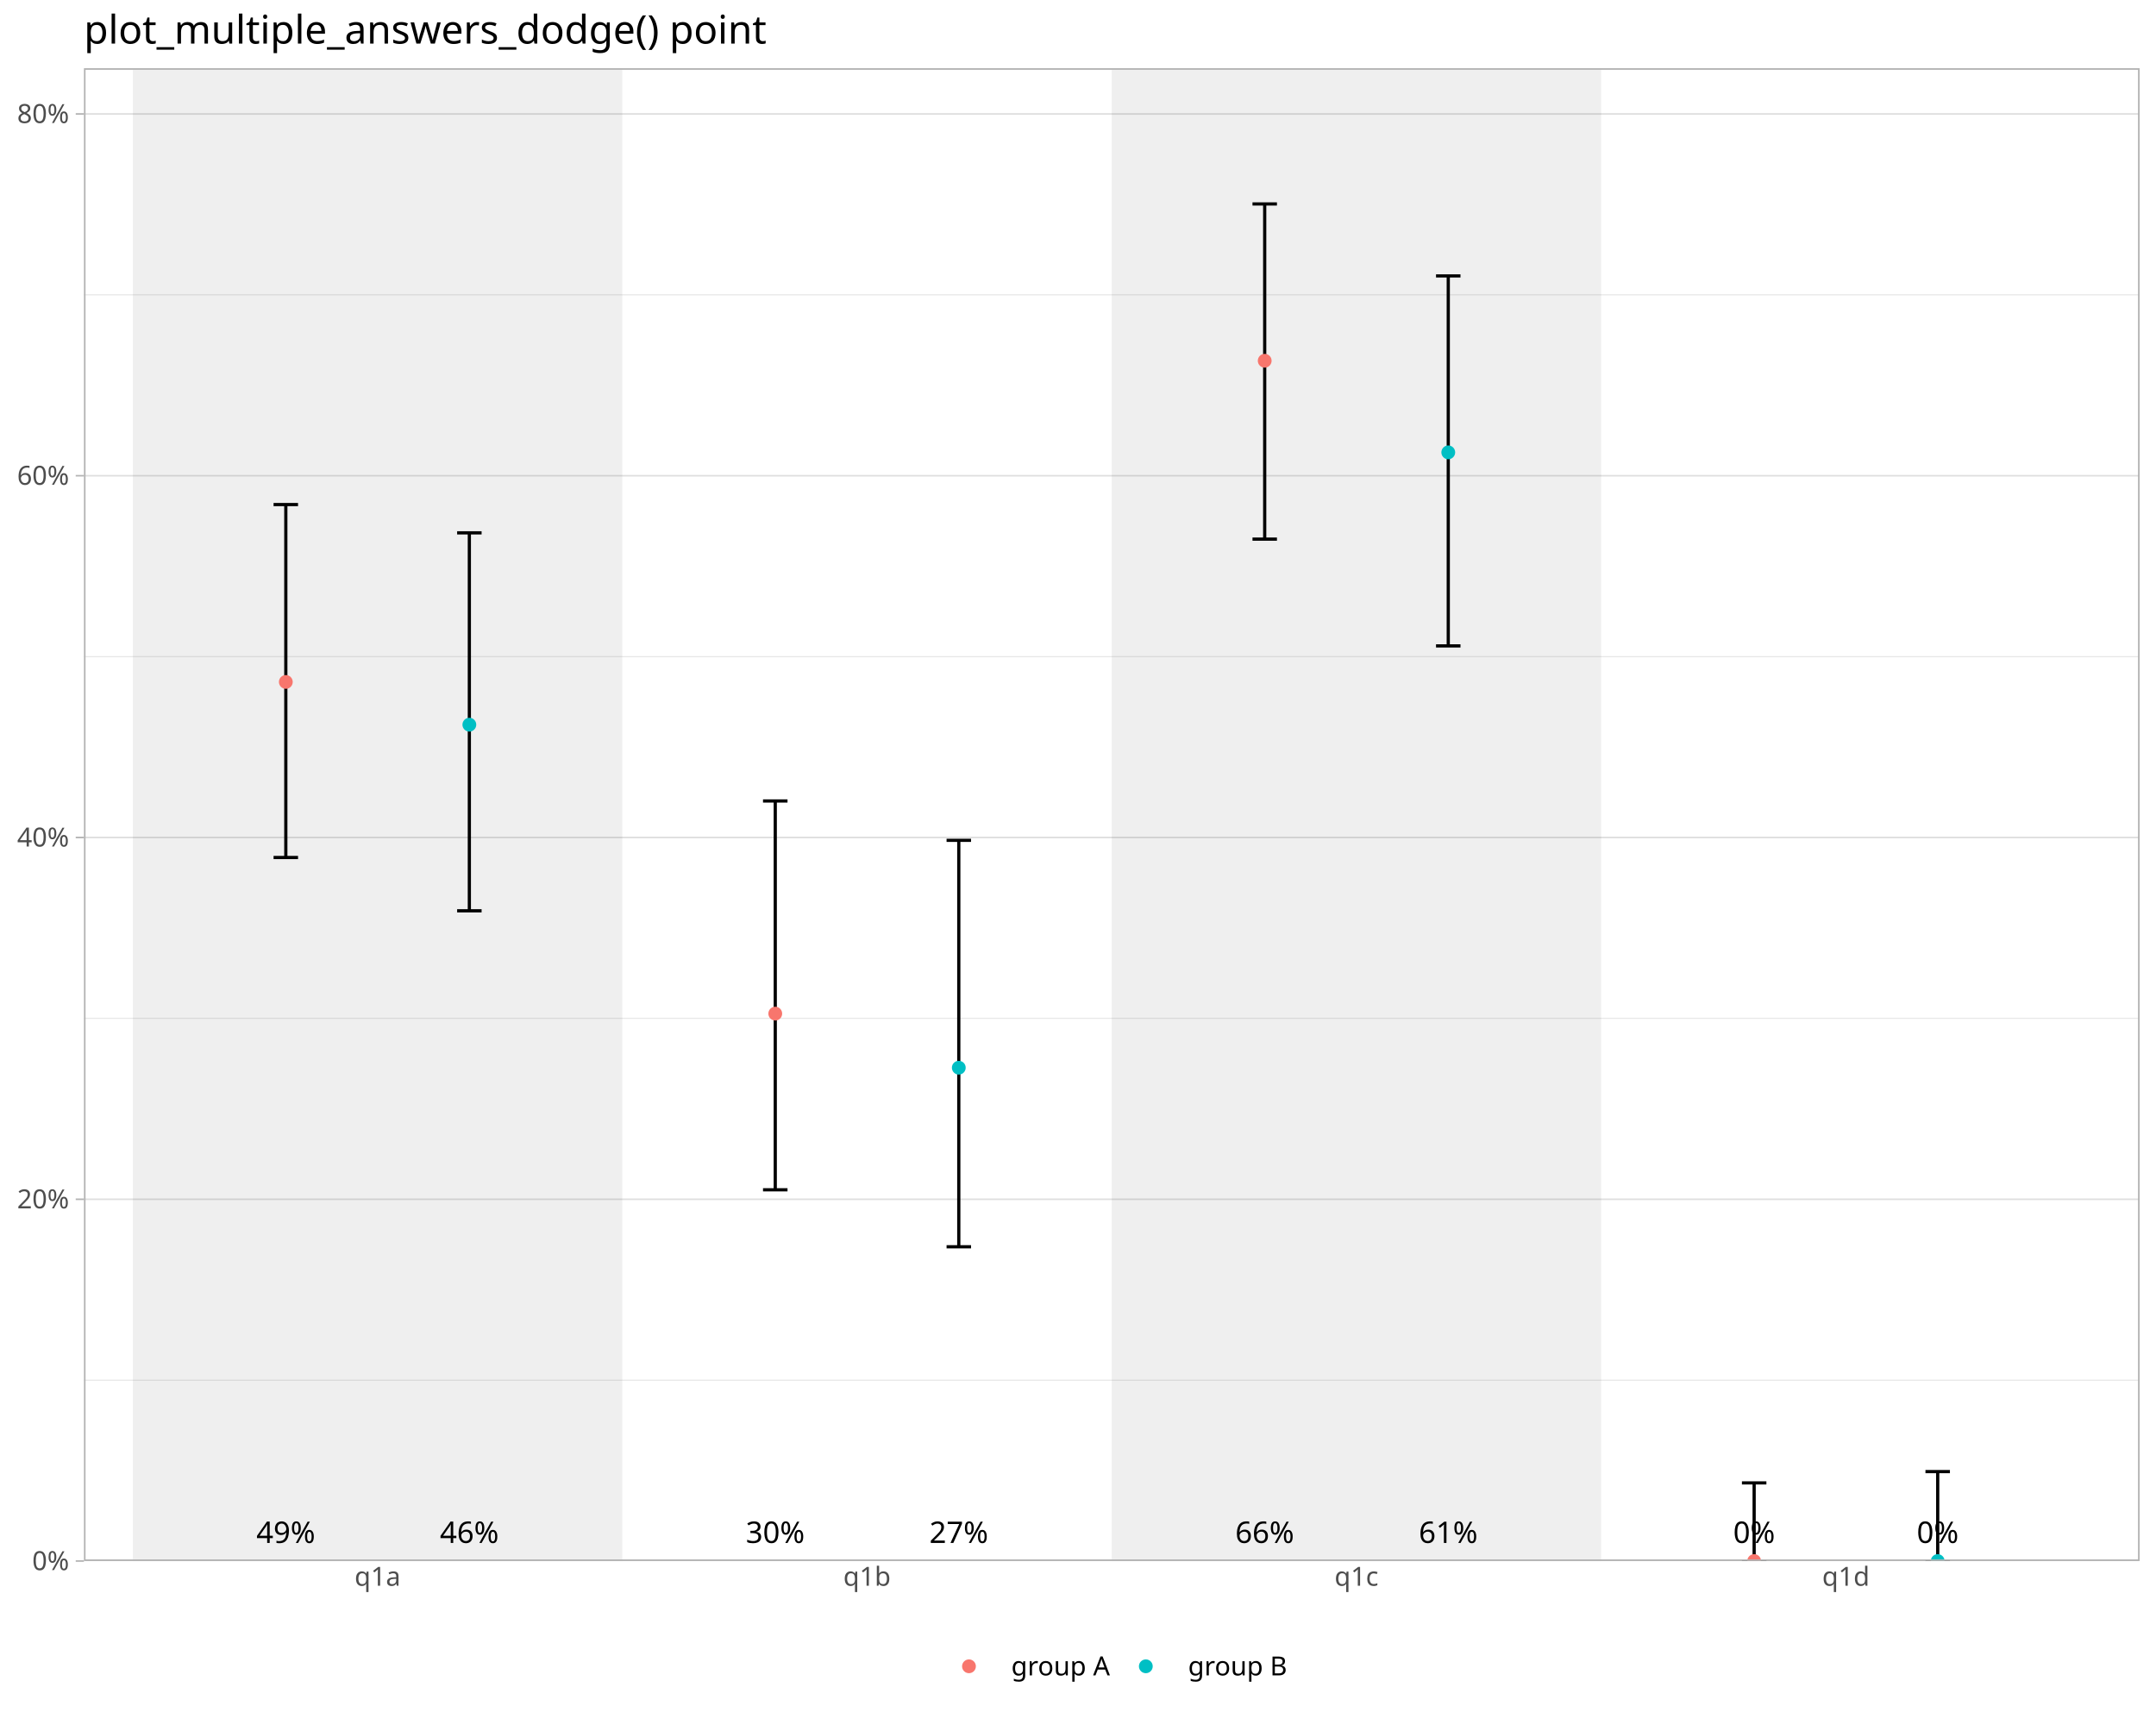
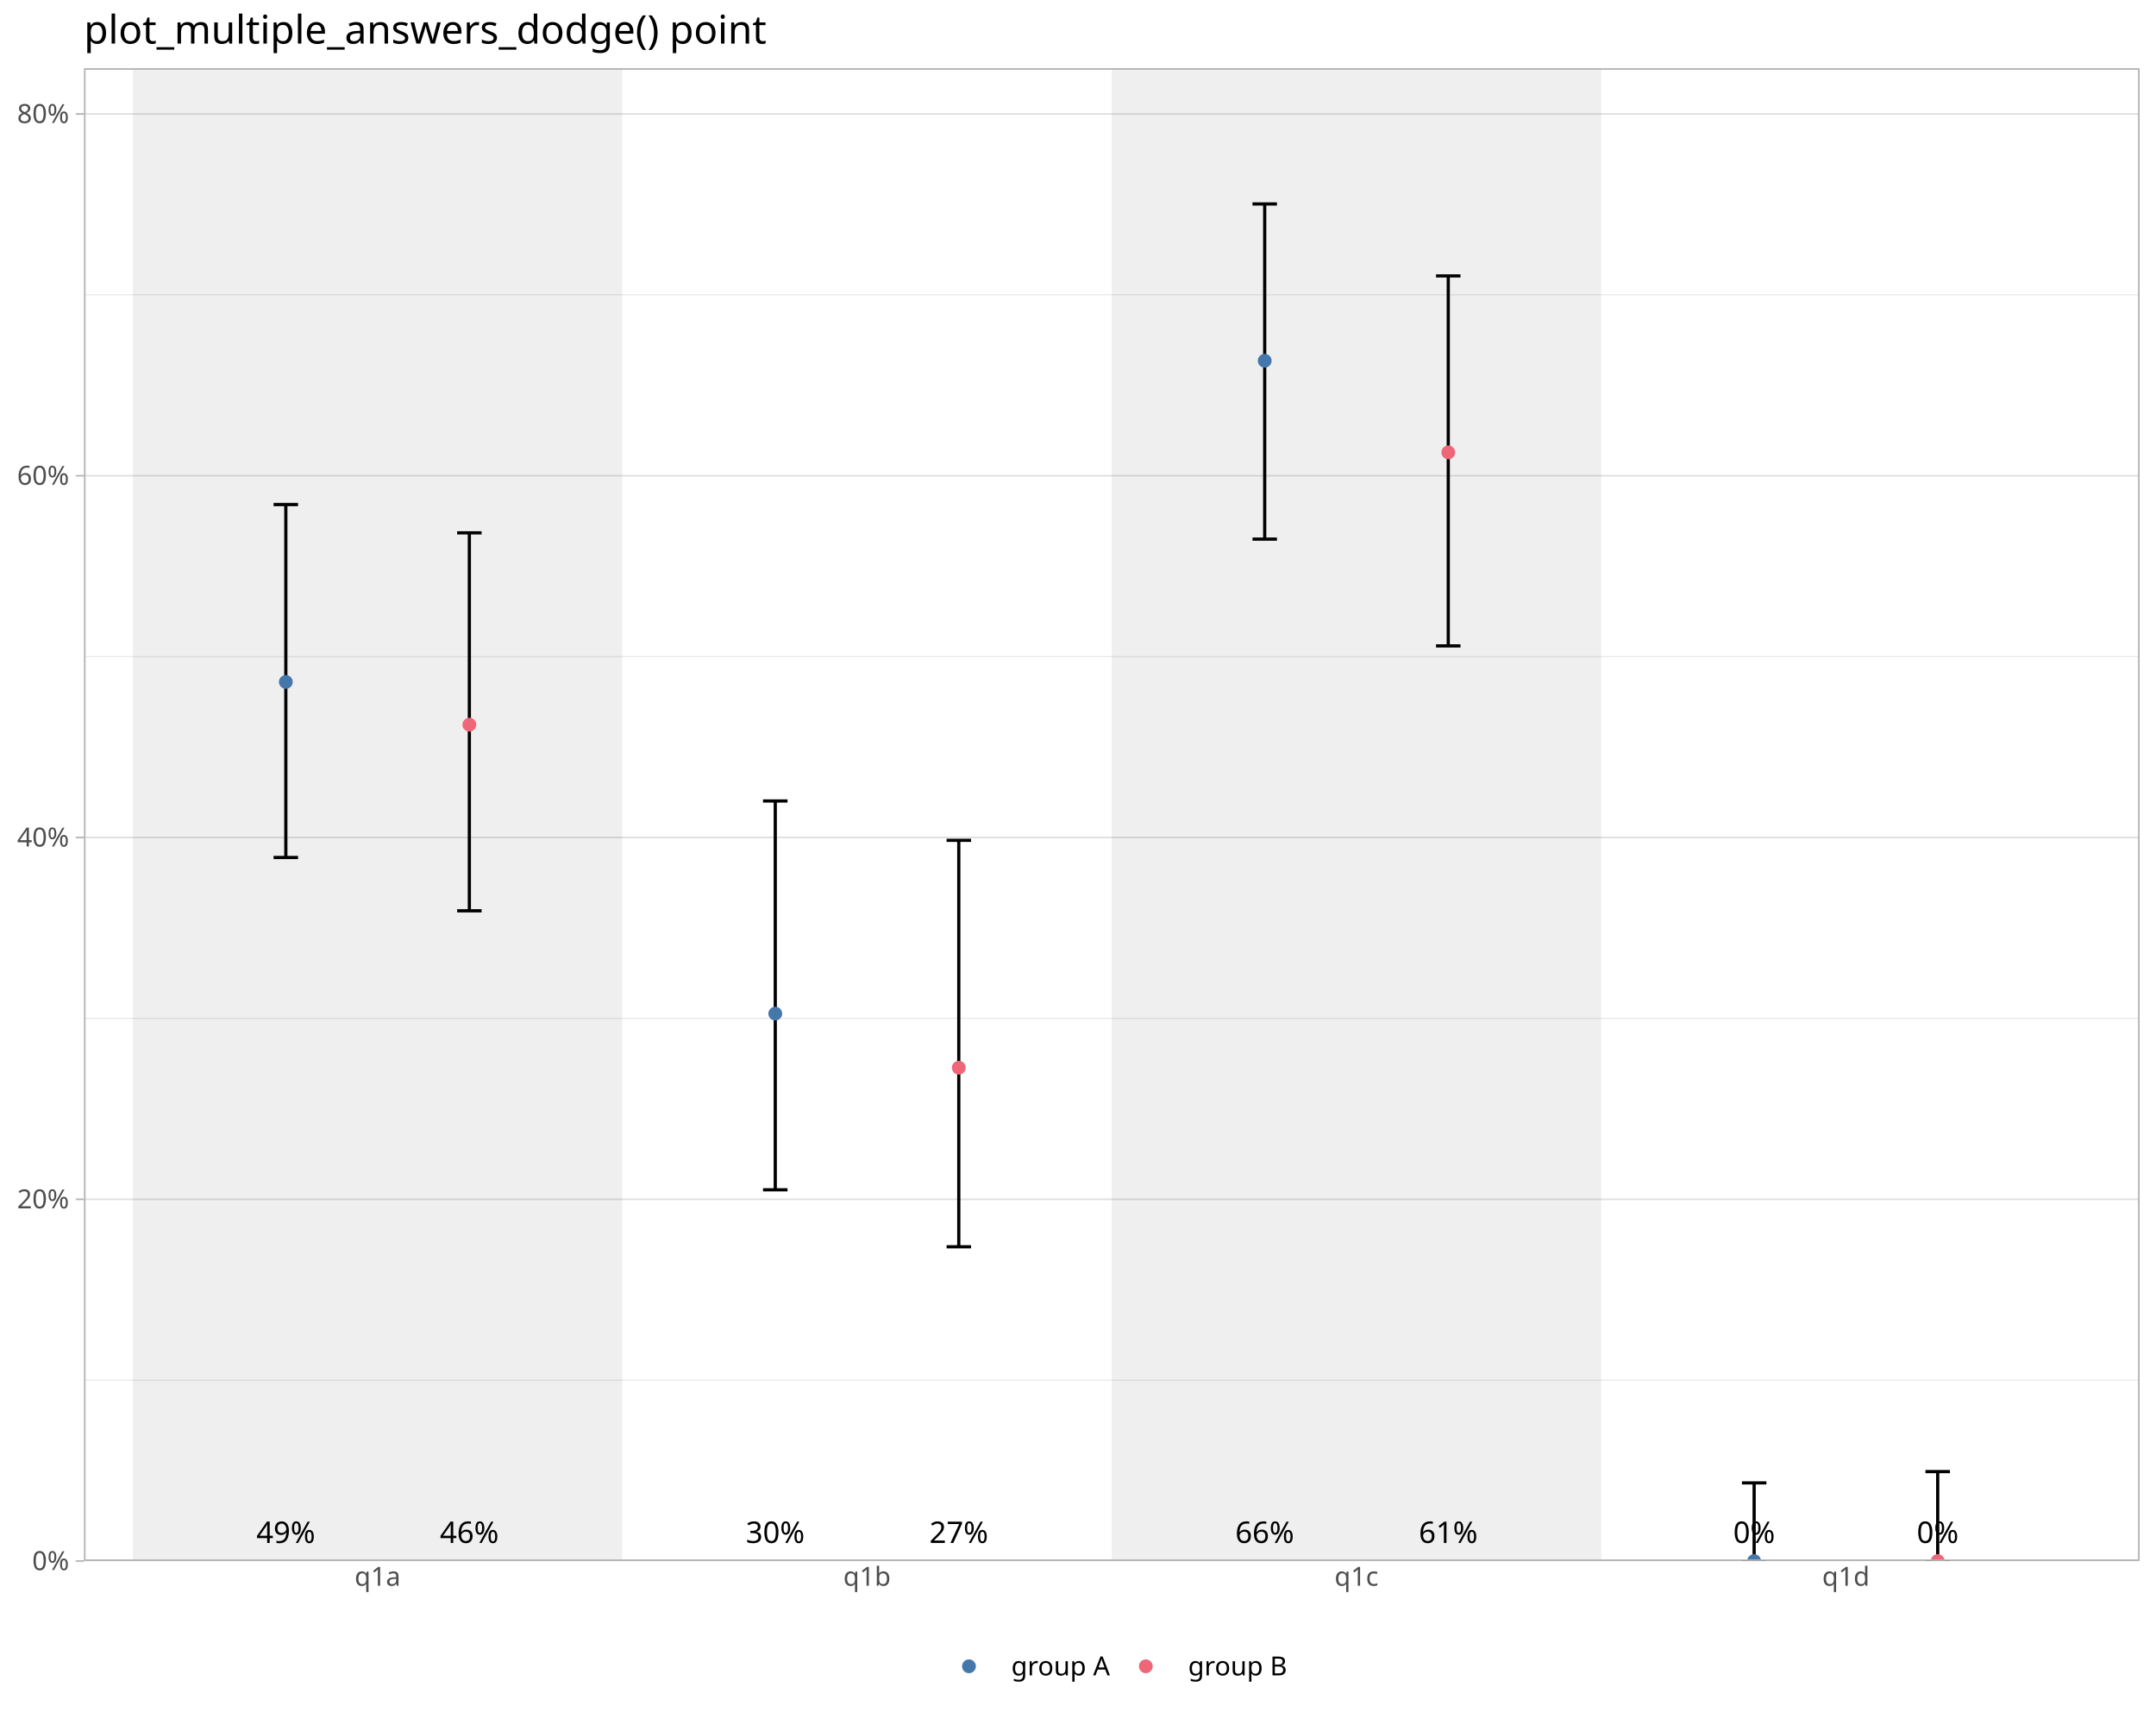
<svg xmlns="http://www.w3.org/2000/svg" class="svglite" data-engine-version="2.0" width="720.00pt" height="576.00pt" viewBox="0 0 720.00 576.00">
  <defs>
    <style type="text/css">
    .svglite line, .svglite polyline, .svglite polygon, .svglite path, .svglite rect, .svglite circle {
      fill: none;
      stroke: #000000;
      stroke-linecap: round;
      stroke-linejoin: round;
      stroke-miterlimit: 10.00;
    }
  </style>
  </defs>
  <rect width="100%" height="100%" style="stroke: none; fill: #FFFFFF;" />
  <defs>
    <clipPath id="cpMC4wMHw3MjAuMDB8MC4wMHw1NzYuMDA=">
      <rect x="0.00" y="0.00" width="720.00" height="576.00" />
    </clipPath>
  </defs>
  <g clip-path="url(#cpMC4wMHw3MjAuMDB8MC4wMHw1NzYuMDA=)">
    <rect x="0.00" y="0.00" width="720.00" height="576.00" style="stroke-width: 1.07; stroke: #FFFFFF; fill: #FFFFFF;" />
  </g>
  <defs>
    <clipPath id="cpMjguMDN8NzE0LjUyfDIyLjc4fDUyMS4yNQ==">
      <rect x="28.03" y="22.78" width="686.50" height="498.46" />
    </clipPath>
  </defs>
  <g clip-path="url(#cpMjguMDN8NzE0LjUyfDIyLjc4fDUyMS4yNQ==)">
    <rect x="28.03" y="22.78" width="686.50" height="498.46" style="stroke-width: 1.07; stroke: none; fill: #FFFFFF;" />
    <polyline points="28.03,460.85 714.52,460.85 " style="stroke-width: 0.27; stroke: #DEDEDE; stroke-linecap: butt;" />
    <polyline points="28.03,340.05 714.52,340.05 " style="stroke-width: 0.27; stroke: #DEDEDE; stroke-linecap: butt;" />
    <polyline points="28.03,219.25 714.52,219.25 " style="stroke-width: 0.27; stroke: #DEDEDE; stroke-linecap: butt;" />
    <polyline points="28.03,98.45 714.52,98.45 " style="stroke-width: 0.27; stroke: #DEDEDE; stroke-linecap: butt;" />
    <polyline points="28.03,521.25 714.52,521.25 " style="stroke-width: 0.53; stroke: #DEDEDE; stroke-linecap: butt;" />
    <polyline points="28.03,400.45 714.52,400.45 " style="stroke-width: 0.53; stroke: #DEDEDE; stroke-linecap: butt;" />
    <polyline points="28.03,279.65 714.52,279.65 " style="stroke-width: 0.53; stroke: #DEDEDE; stroke-linecap: butt;" />
    <polyline points="28.03,158.85 714.52,158.85 " style="stroke-width: 0.53; stroke: #DEDEDE; stroke-linecap: butt;" />
    <polyline points="28.03,38.05 714.52,38.05 " style="stroke-width: 0.53; stroke: #DEDEDE; stroke-linecap: butt;" />
    <rect x="44.37" y="22.78" width="163.45" height="498.46" style="stroke-width: 1.07; stroke: none; stroke-linecap: butt; stroke-linejoin: miter; fill: #111111; fill-opacity: 0.067;" />
    <rect x="207.82" y="22.78" width="163.45" height="498.46" style="stroke-width: 1.07; stroke: none; stroke-linecap: butt; stroke-linejoin: miter;" />
    <rect x="371.27" y="22.78" width="163.45" height="498.46" style="stroke-width: 1.07; stroke: none; stroke-linecap: butt; stroke-linejoin: miter; fill: #111111; fill-opacity: 0.067;" />
    <rect x="534.72" y="22.78" width="163.45" height="498.46" style="stroke-width: 1.07; stroke: none; stroke-linecap: butt; stroke-linejoin: miter;" />
    <polyline points="91.36,168.48 99.53,168.48 " style="stroke-width: 1.07; stroke-linecap: butt;" />
    <polyline points="95.45,168.48 95.45,286.33 " style="stroke-width: 1.07; stroke-linecap: butt;" />
    <polyline points="91.36,286.33 99.53,286.33 " style="stroke-width: 1.07; stroke-linecap: butt;" />
    <polyline points="152.66,177.93 160.83,177.93 " style="stroke-width: 1.07; stroke-linecap: butt;" />
    <polyline points="156.74,177.93 156.74,304.13 " style="stroke-width: 1.07; stroke-linecap: butt;" />
    <polyline points="152.66,304.13 160.83,304.13 " style="stroke-width: 1.07; stroke-linecap: butt;" />
    <polyline points="254.81,267.46 262.99,267.46 " style="stroke-width: 1.07; stroke-linecap: butt;" />
    <polyline points="258.90,267.46 258.90,397.28 " style="stroke-width: 1.07; stroke-linecap: butt;" />
    <polyline points="254.81,397.28 262.99,397.28 " style="stroke-width: 1.07; stroke-linecap: butt;" />
    <polyline points="316.11,280.60 324.28,280.60 " style="stroke-width: 1.07; stroke-linecap: butt;" />
    <polyline points="320.19,280.60 320.19,416.31 " style="stroke-width: 1.07; stroke-linecap: butt;" />
    <polyline points="316.11,416.31 324.28,416.31 " style="stroke-width: 1.07; stroke-linecap: butt;" />
    <polyline points="418.27,68.10 426.44,68.10 " style="stroke-width: 1.07; stroke-linecap: butt;" />
    <polyline points="422.35,68.10 422.35,180.02 " style="stroke-width: 1.07; stroke-linecap: butt;" />
    <polyline points="418.27,180.02 426.44,180.02 " style="stroke-width: 1.07; stroke-linecap: butt;" />
    <polyline points="479.56,92.13 487.73,92.13 " style="stroke-width: 1.07; stroke-linecap: butt;" />
    <polyline points="483.65,92.13 483.65,215.67 " style="stroke-width: 1.07; stroke-linecap: butt;" />
    <polyline points="479.56,215.67 487.73,215.67 " style="stroke-width: 1.07; stroke-linecap: butt;" />
    <polyline points="581.72,495.16 589.89,495.16 " style="stroke-width: 1.07; stroke-linecap: butt;" />
    <polyline points="585.80,495.16 585.80,521.25 " style="stroke-width: 1.07; stroke-linecap: butt;" />
    <polyline points="581.72,521.25 589.89,521.25 " style="stroke-width: 1.07; stroke-linecap: butt;" />
    <polyline points="643.01,491.39 651.18,491.39 " style="stroke-width: 1.07; stroke-linecap: butt;" />
    <polyline points="647.10,491.39 647.10,521.25 " style="stroke-width: 1.07; stroke-linecap: butt;" />
    <polyline points="643.01,521.25 651.18,521.25 " style="stroke-width: 1.07; stroke-linecap: butt;" />
-     <circle cx="95.45" cy="227.71" r="1.95" style="stroke-width: 0.71; stroke: #F8766D; fill: #F8766D;" />
-     <circle cx="156.74" cy="241.98" r="1.95" style="stroke-width: 0.71; stroke: #00BFC4; fill: #00BFC4;" />
-     <circle cx="258.90" cy="338.46" r="1.95" style="stroke-width: 0.71; stroke: #F8766D; fill: #F8766D;" />
-     <circle cx="320.19" cy="356.52" r="1.95" style="stroke-width: 0.71; stroke: #00BFC4; fill: #00BFC4;" />
-     <circle cx="422.35" cy="120.46" r="1.95" style="stroke-width: 0.71; stroke: #F8766D; fill: #F8766D;" />
-     <circle cx="483.65" cy="151.05" r="1.95" style="stroke-width: 0.71; stroke: #00BFC4; fill: #00BFC4;" />
-     <circle cx="585.80" cy="521.25" r="1.95" style="stroke-width: 0.71; stroke: #F8766D; fill: #F8766D;" />
-     <circle cx="647.10" cy="521.25" r="1.95" style="stroke-width: 0.71; stroke: #00BFC4; fill: #00BFC4;" />
+     <circle cx="95.45" cy="227.71" r="1.95" style="stroke-width: 0.71; stroke: #4477AA; fill: #4477AA;" />
+     <circle cx="156.74" cy="241.98" r="1.95" style="stroke-width: 0.71; stroke: #EE6677; fill: #EE6677;" />
+     <circle cx="258.90" cy="338.46" r="1.95" style="stroke-width: 0.71; stroke: #4477AA; fill: #4477AA;" />
+     <circle cx="320.19" cy="356.52" r="1.95" style="stroke-width: 0.71; stroke: #EE6677; fill: #EE6677;" />
+     <circle cx="422.35" cy="120.46" r="1.95" style="stroke-width: 0.71; stroke: #4477AA; fill: #4477AA;" />
+     <circle cx="483.65" cy="151.05" r="1.95" style="stroke-width: 0.71; stroke: #EE6677; fill: #EE6677;" />
+     <circle cx="585.80" cy="521.25" r="1.95" style="stroke-width: 0.71; stroke: #4477AA; fill: #4477AA;" />
+     <circle cx="647.10" cy="521.25" r="1.95" style="stroke-width: 0.71; stroke: #EE6677; fill: #EE6677;" />
    <text x="95.45" y="515.21" text-anchor="middle" style="font-size: 9.96px; font-family: sans;" textLength="19.93px" lengthAdjust="spacingAndGlyphs">49%</text>
    <text x="156.74" y="515.21" text-anchor="middle" style="font-size: 9.96px; font-family: sans;" textLength="19.93px" lengthAdjust="spacingAndGlyphs">46%</text>
    <text x="258.90" y="515.21" text-anchor="middle" style="font-size: 9.96px; font-family: sans;" textLength="19.93px" lengthAdjust="spacingAndGlyphs">30%</text>
    <text x="320.19" y="515.21" text-anchor="middle" style="font-size: 9.96px; font-family: sans;" textLength="19.93px" lengthAdjust="spacingAndGlyphs">27%</text>
    <text x="422.35" y="515.21" text-anchor="middle" style="font-size: 9.96px; font-family: sans;" textLength="19.93px" lengthAdjust="spacingAndGlyphs">66%</text>
    <text x="483.65" y="515.21" text-anchor="middle" style="font-size: 9.96px; font-family: sans;" textLength="19.93px" lengthAdjust="spacingAndGlyphs">61%</text>
    <text x="585.80" y="515.21" text-anchor="middle" style="font-size: 9.96px; font-family: sans;" textLength="14.39px" lengthAdjust="spacingAndGlyphs">0%</text>
    <text x="647.10" y="515.21" text-anchor="middle" style="font-size: 9.96px; font-family: sans;" textLength="14.39px" lengthAdjust="spacingAndGlyphs">0%</text>
    <rect x="28.03" y="22.78" width="686.50" height="498.46" style="stroke-width: 1.07; stroke: #B3B3B3;" />
  </g>
  <g clip-path="url(#cpMC4wMHw3MjAuMDB8MC4wMHw1NzYuMDA=)">
    <text x="23.09" y="524.28" text-anchor="end" style="font-size: 8.80px; fill: #4D4D4D; font-family: sans;" textLength="12.72px" lengthAdjust="spacingAndGlyphs">0%</text>
    <text x="23.09" y="403.48" text-anchor="end" style="font-size: 8.80px; fill: #4D4D4D; font-family: sans;" textLength="17.61px" lengthAdjust="spacingAndGlyphs">20%</text>
    <text x="23.09" y="282.67" text-anchor="end" style="font-size: 8.80px; fill: #4D4D4D; font-family: sans;" textLength="17.61px" lengthAdjust="spacingAndGlyphs">40%</text>
    <text x="23.09" y="161.87" text-anchor="end" style="font-size: 8.80px; fill: #4D4D4D; font-family: sans;" textLength="17.61px" lengthAdjust="spacingAndGlyphs">60%</text>
    <text x="23.09" y="41.07" text-anchor="end" style="font-size: 8.80px; fill: #4D4D4D; font-family: sans;" textLength="17.61px" lengthAdjust="spacingAndGlyphs">80%</text>
    <polyline points="25.29,521.25 28.03,521.25 " style="stroke-width: 0.53; stroke: #B3B3B3; stroke-linecap: butt;" />
    <polyline points="25.29,400.45 28.03,400.45 " style="stroke-width: 0.53; stroke: #B3B3B3; stroke-linecap: butt;" />
    <polyline points="25.29,279.65 28.03,279.65 " style="stroke-width: 0.53; stroke: #B3B3B3; stroke-linecap: butt;" />
    <polyline points="25.29,158.85 28.03,158.85 " style="stroke-width: 0.53; stroke: #B3B3B3; stroke-linecap: butt;" />
    <polyline points="25.29,38.05 28.03,38.05 " style="stroke-width: 0.53; stroke: #B3B3B3; stroke-linecap: butt;" />
    <text x="126.10" y="529.50" text-anchor="middle" style="font-size: 8.80px; fill: #4D4D4D; font-family: sans;" textLength="14.68px" lengthAdjust="spacingAndGlyphs">q1a</text>
    <text x="289.55" y="529.50" text-anchor="middle" style="font-size: 8.80px; fill: #4D4D4D; font-family: sans;" textLength="14.68px" lengthAdjust="spacingAndGlyphs">q1b</text>
    <text x="453.00" y="529.50" text-anchor="middle" style="font-size: 8.80px; fill: #4D4D4D; font-family: sans;" textLength="14.19px" lengthAdjust="spacingAndGlyphs">q1c</text>
    <text x="616.45" y="529.50" text-anchor="middle" style="font-size: 8.80px; fill: #4D4D4D; font-family: sans;" textLength="14.68px" lengthAdjust="spacingAndGlyphs">q1d</text>
    <rect x="309.47" y="542.28" width="123.61" height="28.24" style="stroke-width: 1.07; stroke: none; fill: #FFFFFF;" />
    <rect x="314.95" y="547.76" width="17.28" height="17.28" style="stroke-width: 1.07; stroke: none; fill: #FFFFFF;" />
-     <circle cx="323.59" cy="556.40" r="1.95" style="stroke-width: 0.71; stroke: #F8766D; fill: #F8766D;" />
+     <circle cx="323.59" cy="556.40" r="1.95" style="stroke-width: 0.71; stroke: #4477AA; fill: #4477AA;" />
    <rect x="374.01" y="547.76" width="17.28" height="17.28" style="stroke-width: 1.07; stroke: none; fill: #FFFFFF;" />
-     <circle cx="382.65" cy="556.40" r="1.95" style="stroke-width: 0.71; stroke: #00BFC4; fill: #00BFC4;" />
+     <circle cx="382.65" cy="556.40" r="1.95" style="stroke-width: 0.71; stroke: #EE6677; fill: #EE6677;" />
    <text x="337.71" y="559.43" style="font-size: 8.80px; font-family: sans;" textLength="30.82px" lengthAdjust="spacingAndGlyphs">group A</text>
    <text x="396.77" y="559.43" style="font-size: 8.80px; font-family: sans;" textLength="30.82px" lengthAdjust="spacingAndGlyphs">group B</text>
    <text x="28.03" y="14.56" style="font-size: 13.20px; font-family: sans;" textLength="215.75px" lengthAdjust="spacingAndGlyphs">plot_multiple_answers_dodge() point</text>
  </g>
</svg>
